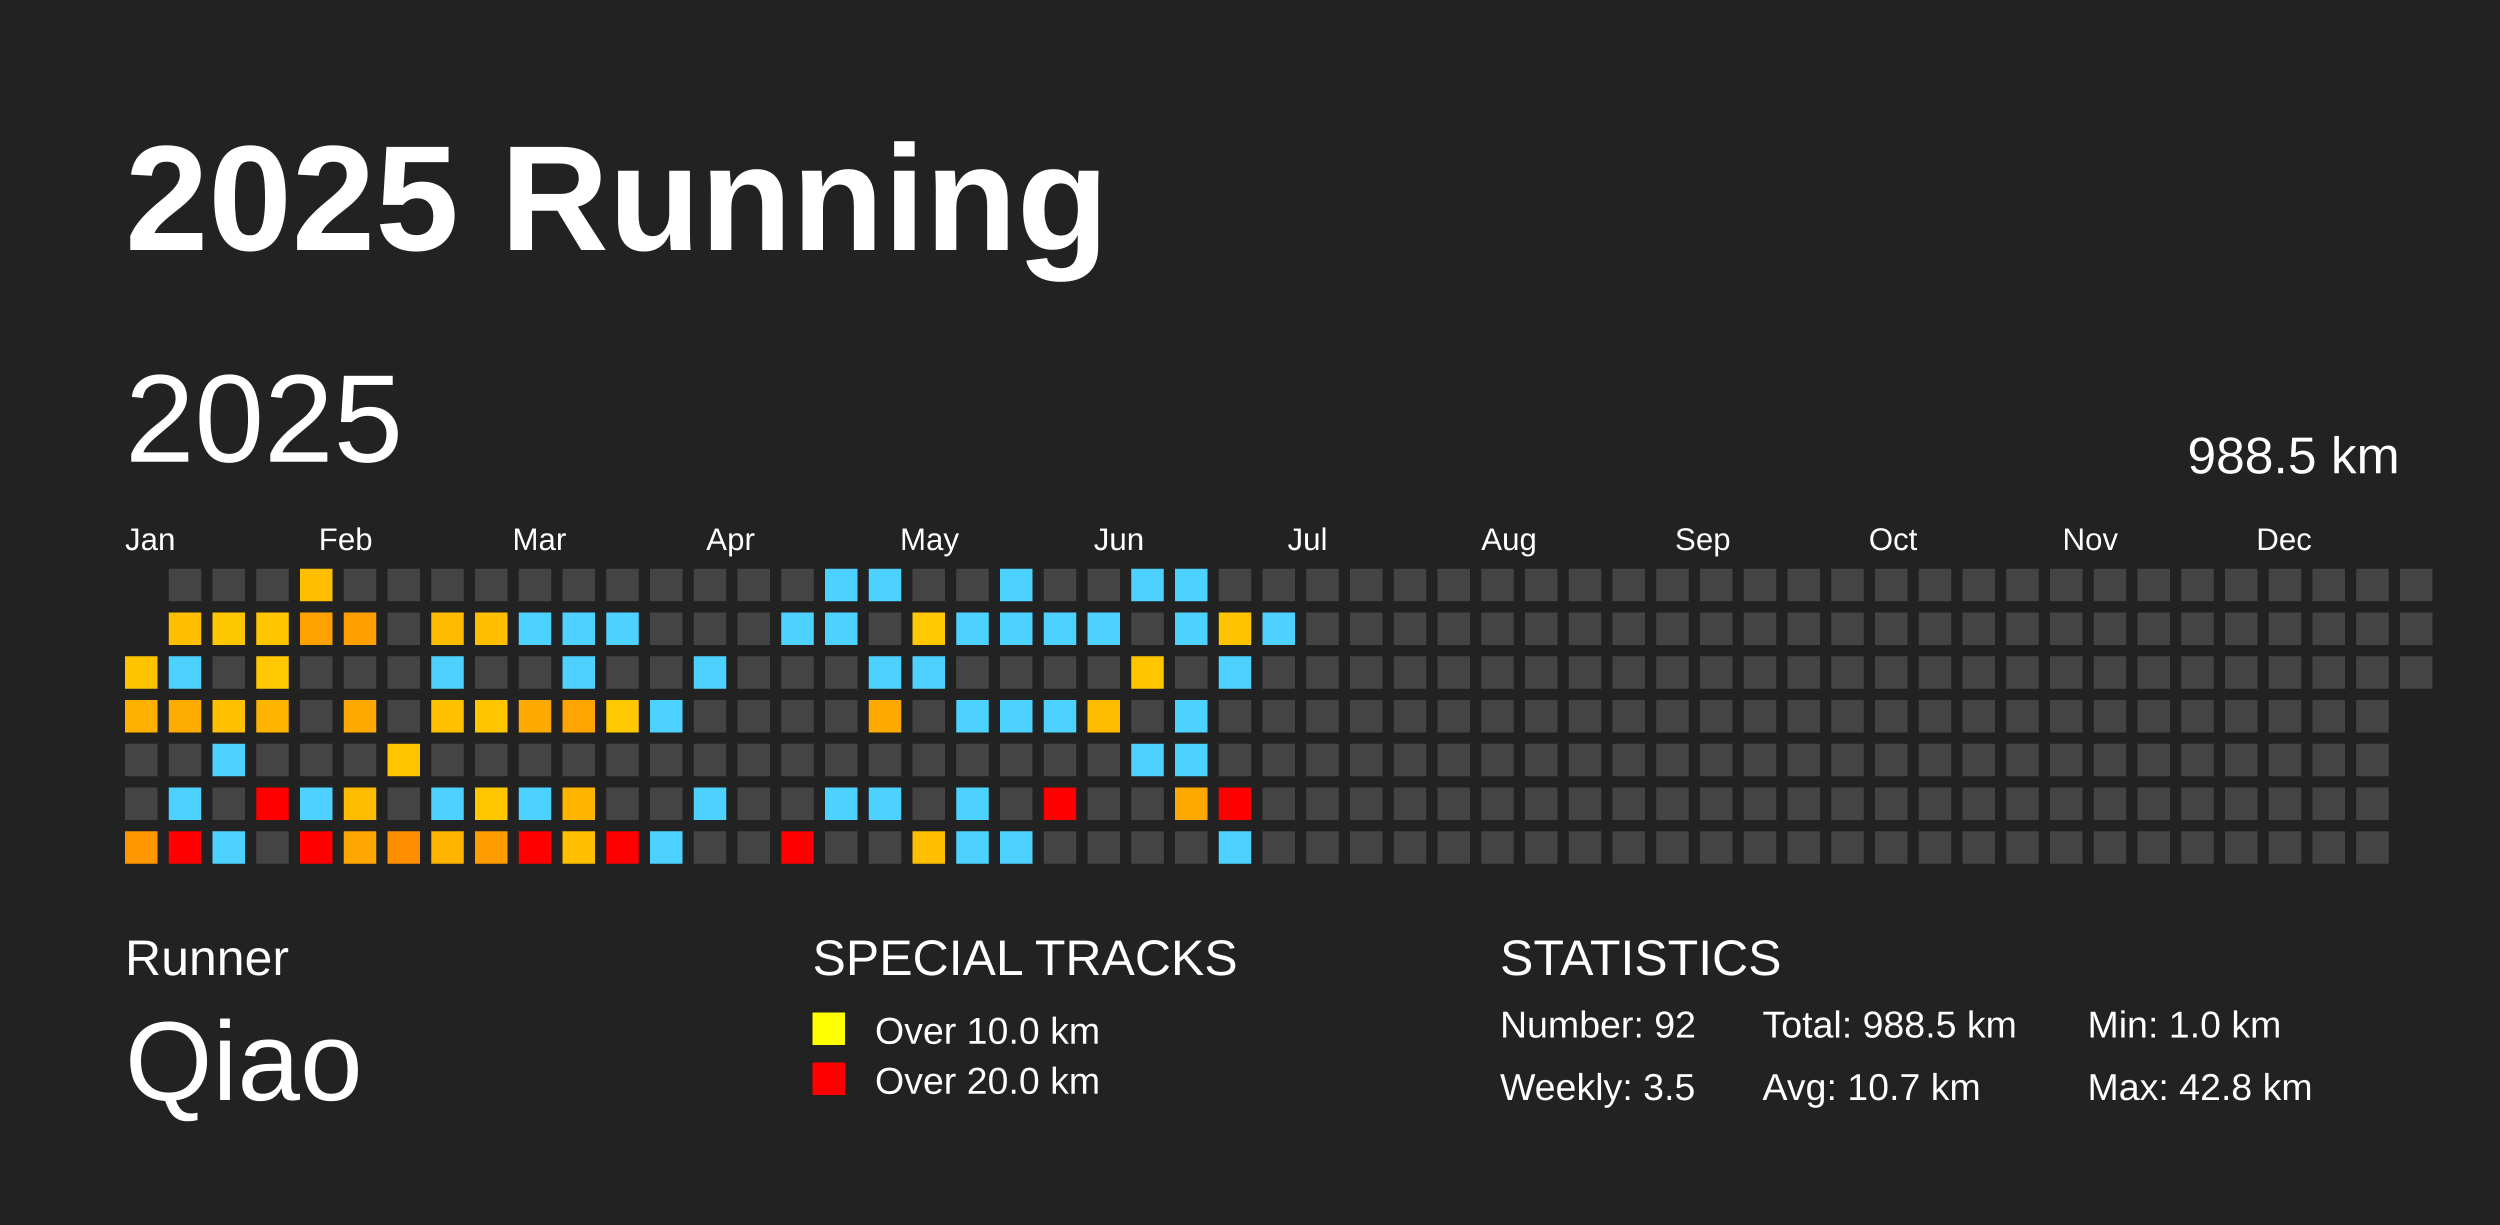
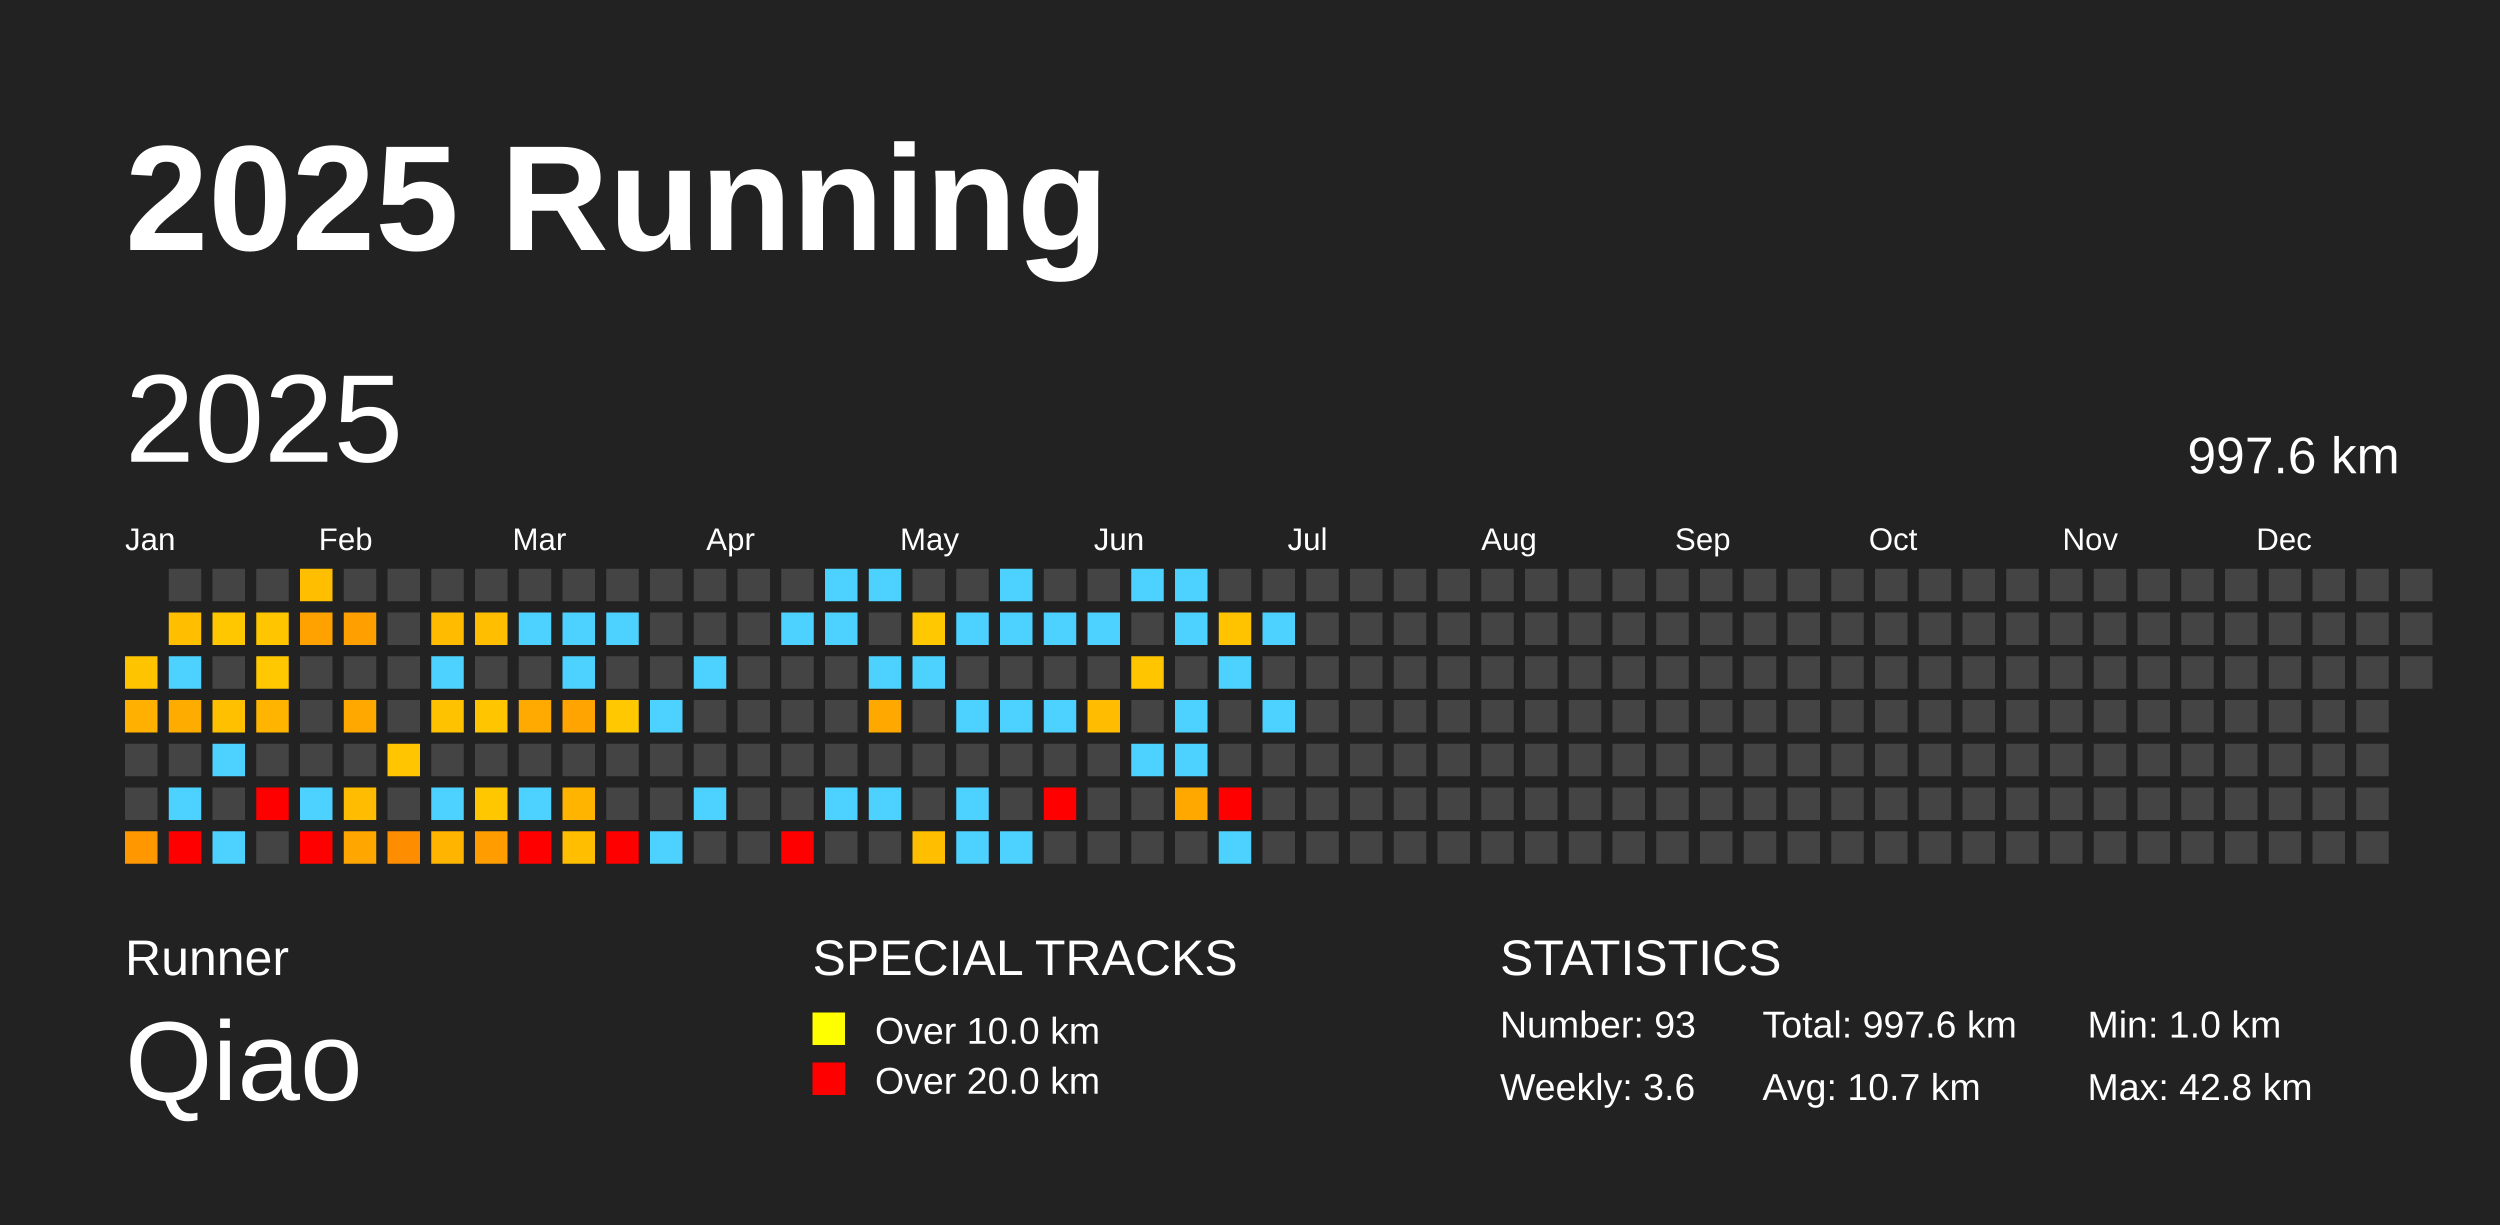
<svg xmlns="http://www.w3.org/2000/svg" baseProfile="full" height="98mm" version="1.1" viewBox="0,0,200,98" width="200mm">
  <defs />
  <rect fill="#222222" height="98" width="200" x="0" y="0" />
  <text fill="#FFFFFF" style="font-size:12px; font-family:Arial; font-weight:bold;" x="10" y="20">2025 Running</text>
  <text fill="#FFFFFF" style="font-size:4px; font-family:Arial" x="10" y="78">Runner</text>
  <text fill="#FFFFFF" style="font-size:9px; font-family:Arial" x="10" y="88">Qiao</text>
  <text fill="#FFFFFF" style="font-size:4px; font-family:Arial" x="65" y="78">SPECIAL TRACKS</text>
  <rect fill="yellow" height="2.6" width="2.6" x="65" y="81" />
  <text fill="#FFFFFF" style="font-size:3px; font-family:Arial" x="70" y="83.5">Over 10.0 km</text>
  <rect fill="red" height="2.6" width="2.6" x="65" y="85" />
  <text fill="#FFFFFF" style="font-size:3px; font-family:Arial" x="70" y="87.5">Over 20.0 km</text>
  <text fill="#FFFFFF" style="font-size:4px; font-family:Arial" x="120" y="78">STATISTICS</text>
-   <text fill="#FFFFFF" style="font-size:3px; font-family:Arial" x="120" y="83">Number: 92</text>
-   <text fill="#FFFFFF" style="font-size:3px; font-family:Arial" x="120" y="88">Weekly: 3.5</text>
-   <text fill="#FFFFFF" style="font-size:3px; font-family:Arial" x="141" y="83">Total: 988.5 km</text>
+   <text fill="#FFFFFF" style="font-size:3px; font-family:Arial" x="120" y="83">Number: 93</text>
+   <text fill="#FFFFFF" style="font-size:3px; font-family:Arial" x="120" y="88">Weekly: 3.6</text>
+   <text fill="#FFFFFF" style="font-size:3px; font-family:Arial" x="141" y="83">Total: 997.6 km</text>
  <text fill="#FFFFFF" style="font-size:3px; font-family:Arial" x="141" y="88">Avg: 10.7 km</text>
  <text fill="#FFFFFF" style="font-size:3px; font-family:Arial" x="167" y="83">Min: 1.0 km</text>
  <text fill="#FFFFFF" style="font-size:3px; font-family:Arial" x="167" y="88">Max: 42.8 km</text>
  <text dominant-baseline="hanging" fill="#FFFFFF" style="font-size:10.0px; font-family:Arial;" x="10" y="30">2025</text>
-   <text dominant-baseline="hanging" fill="#FFFFFF" style="font-size:4.125px; font-family:Arial;" x="175" y="35">988.5 km</text>
+   <text dominant-baseline="hanging" fill="#FFFFFF" style="font-size:4.125px; font-family:Arial;" x="175" y="35">997.6 km</text>
  <text fill="#FFFFFF" style="font-size:2.5px; font-family:Arial" x="10.0" y="44">Jan</text>
  <text fill="#FFFFFF" style="font-size:2.5px; font-family:Arial" x="25.5" y="44">Feb</text>
  <text fill="#FFFFFF" style="font-size:2.5px; font-family:Arial" x="41.0" y="44">Mar</text>
  <text fill="#FFFFFF" style="font-size:2.5px; font-family:Arial" x="56.5" y="44">Apr</text>
  <text fill="#FFFFFF" style="font-size:2.5px; font-family:Arial" x="72.0" y="44">May</text>
  <text fill="#FFFFFF" style="font-size:2.5px; font-family:Arial" x="87.5" y="44">Jun</text>
  <text fill="#FFFFFF" style="font-size:2.5px; font-family:Arial" x="103.0" y="44">Jul</text>
  <text fill="#FFFFFF" style="font-size:2.5px; font-family:Arial" x="118.5" y="44">Aug</text>
  <text fill="#FFFFFF" style="font-size:2.5px; font-family:Arial" x="134.0" y="44">Sep</text>
  <text fill="#FFFFFF" style="font-size:2.5px; font-family:Arial" x="149.5" y="44">Oct</text>
  <text fill="#FFFFFF" style="font-size:2.5px; font-family:Arial" x="165.0" y="44">Nov</text>
  <text fill="#FFFFFF" style="font-size:2.5px; font-family:Arial" x="180.5" y="44">Dec</text>
  <rect fill="#ffc400" height="2.6" width="2.6" x="10.0" y="52.5" />
  <rect fill="#ffb000" height="2.6" width="2.6" x="10.0" y="56.0" />
  <rect fill="#444444" height="2.6" width="2.6" x="10.0" y="59.5" />
  <rect fill="#444444" height="2.6" width="2.6" x="10.0" y="63.0" />
  <rect fill="#ff9700" height="2.6" width="2.6" x="10.0" y="66.5" />
  <rect fill="#444444" height="2.6" width="2.6" x="13.5" y="45.5" />
  <rect fill="#ffbe00" height="2.6" width="2.6" x="13.5" y="49.0" />
  <rect fill="#4dd2ff" height="2.6" width="2.6" x="13.5" y="52.5" />
  <rect fill="#ffac00" height="2.6" width="2.6" x="13.5" y="56.0" />
  <rect fill="#444444" height="2.6" width="2.6" x="13.5" y="59.5" />
  <rect fill="#4dd2ff" height="2.6" width="2.6" x="13.5" y="63.0" />
  <rect fill="red" height="2.6" width="2.6" x="13.5" y="66.5" />
  <rect fill="#444444" height="2.6" width="2.6" x="17.0" y="45.5" />
  <rect fill="#ffc700" height="2.6" width="2.6" x="17.0" y="49.0" />
  <rect fill="#444444" height="2.6" width="2.6" x="17.0" y="52.5" />
  <rect fill="#ffc000" height="2.6" width="2.6" x="17.0" y="56.0" />
  <rect fill="#4dd2ff" height="2.6" width="2.6" x="17.0" y="59.5" />
  <rect fill="#444444" height="2.6" width="2.6" x="17.0" y="63.0" />
  <rect fill="#4dd2ff" height="2.6" width="2.6" x="17.0" y="66.5" />
  <rect fill="#444444" height="2.6" width="2.6" x="20.5" y="45.5" />
  <rect fill="#ffc600" height="2.6" width="2.6" x="20.5" y="49.0" />
  <rect fill="#ffc800" height="2.6" width="2.6" x="20.5" y="52.5" />
  <rect fill="#ffb400" height="2.6" width="2.6" x="20.5" y="56.0" />
  <rect fill="#444444" height="2.6" width="2.6" x="20.5" y="59.5" />
  <rect fill="red" height="2.6" width="2.6" x="20.5" y="63.0" />
  <rect fill="#444444" height="2.6" width="2.6" x="20.5" y="66.5" />
  <rect fill="#ffbf00" height="2.6" width="2.6" x="24.0" y="45.5" />
  <rect fill="#ffa200" height="2.6" width="2.6" x="24.0" y="49.0" />
  <rect fill="#444444" height="2.6" width="2.6" x="24.0" y="52.5" />
  <rect fill="#444444" height="2.6" width="2.6" x="24.0" y="56.0" />
  <rect fill="#444444" height="2.6" width="2.6" x="24.0" y="59.5" />
  <rect fill="#4dd2ff" height="2.6" width="2.6" x="24.0" y="63.0" />
  <rect fill="red" height="2.6" width="2.6" x="24.0" y="66.5" />
  <rect fill="#444444" height="2.6" width="2.6" x="27.5" y="45.5" />
  <rect fill="#ff9f00" height="2.6" width="2.6" x="27.5" y="49.0" />
  <rect fill="#444444" height="2.6" width="2.6" x="27.5" y="52.5" />
  <rect fill="#ffa800" height="2.6" width="2.6" x="27.5" y="56.0" />
  <rect fill="#444444" height="2.6" width="2.6" x="27.5" y="59.5" />
  <rect fill="#ffbc00" height="2.6" width="2.6" x="27.5" y="63.0" />
  <rect fill="#ffa600" height="2.6" width="2.6" x="27.5" y="66.5" />
  <rect fill="#444444" height="2.6" width="2.6" x="31.0" y="45.5" />
  <rect fill="#444444" height="2.6" width="2.6" x="31.0" y="49.0" />
  <rect fill="#444444" height="2.6" width="2.6" x="31.0" y="52.5" />
  <rect fill="#444444" height="2.6" width="2.6" x="31.0" y="56.0" />
  <rect fill="#ffc500" height="2.6" width="2.6" x="31.0" y="59.5" />
  <rect fill="#444444" height="2.6" width="2.6" x="31.0" y="63.0" />
  <rect fill="#ff8d00" height="2.6" width="2.6" x="31.0" y="66.5" />
  <rect fill="#444444" height="2.6" width="2.6" x="34.5" y="45.5" />
  <rect fill="#ffbb00" height="2.6" width="2.6" x="34.5" y="49.0" />
  <rect fill="#4dd2ff" height="2.6" width="2.6" x="34.5" y="52.5" />
  <rect fill="#ffc200" height="2.6" width="2.6" x="34.5" y="56.0" />
  <rect fill="#444444" height="2.6" width="2.6" x="34.5" y="59.5" />
  <rect fill="#4dd2ff" height="2.6" width="2.6" x="34.5" y="63.0" />
  <rect fill="#ffb500" height="2.6" width="2.6" x="34.5" y="66.5" />
  <rect fill="#444444" height="2.6" width="2.6" x="38.0" y="45.5" />
  <rect fill="#ffbe00" height="2.6" width="2.6" x="38.0" y="49.0" />
  <rect fill="#444444" height="2.6" width="2.6" x="38.0" y="52.5" />
  <rect fill="#ffc600" height="2.6" width="2.6" x="38.0" y="56.0" />
  <rect fill="#444444" height="2.6" width="2.6" x="38.0" y="59.5" />
  <rect fill="#ffc700" height="2.6" width="2.6" x="38.0" y="63.0" />
  <rect fill="#ff9c00" height="2.6" width="2.6" x="38.0" y="66.5" />
  <rect fill="#444444" height="2.6" width="2.6" x="41.5" y="45.5" />
  <rect fill="#4dd2ff" height="2.6" width="2.6" x="41.5" y="49.0" />
  <rect fill="#444444" height="2.6" width="2.6" x="41.5" y="52.5" />
  <rect fill="#ffaa00" height="2.6" width="2.6" x="41.5" y="56.0" />
  <rect fill="#444444" height="2.6" width="2.6" x="41.5" y="59.5" />
  <rect fill="#4dd2ff" height="2.6" width="2.6" x="41.5" y="63.0" />
  <rect fill="red" height="2.6" width="2.6" x="41.5" y="66.5" />
  <rect fill="#444444" height="2.6" width="2.6" x="45.0" y="45.5" />
  <rect fill="#4dd2ff" height="2.6" width="2.6" x="45.0" y="49.0" />
  <rect fill="#4dd2ff" height="2.6" width="2.6" x="45.0" y="52.5" />
  <rect fill="#ffa400" height="2.6" width="2.6" x="45.0" y="56.0" />
  <rect fill="#444444" height="2.6" width="2.6" x="45.0" y="59.5" />
  <rect fill="#ffb500" height="2.6" width="2.6" x="45.0" y="63.0" />
  <rect fill="#ffbe00" height="2.6" width="2.6" x="45.0" y="66.5" />
  <rect fill="#444444" height="2.6" width="2.6" x="48.5" y="45.5" />
  <rect fill="#4dd2ff" height="2.6" width="2.6" x="48.5" y="49.0" />
  <rect fill="#444444" height="2.6" width="2.6" x="48.5" y="52.5" />
  <rect fill="#ffc800" height="2.6" width="2.6" x="48.5" y="56.0" />
  <rect fill="#444444" height="2.6" width="2.6" x="48.5" y="59.5" />
  <rect fill="#444444" height="2.6" width="2.6" x="48.5" y="63.0" />
  <rect fill="red" height="2.6" width="2.6" x="48.5" y="66.5" />
  <rect fill="#444444" height="2.6" width="2.6" x="52.0" y="45.5" />
  <rect fill="#444444" height="2.6" width="2.6" x="52.0" y="49.0" />
  <rect fill="#444444" height="2.6" width="2.6" x="52.0" y="52.5" />
  <rect fill="#4dd2ff" height="2.6" width="2.6" x="52.0" y="56.0" />
  <rect fill="#444444" height="2.6" width="2.6" x="52.0" y="59.5" />
  <rect fill="#444444" height="2.6" width="2.6" x="52.0" y="63.0" />
  <rect fill="#4dd2ff" height="2.6" width="2.6" x="52.0" y="66.5" />
  <rect fill="#444444" height="2.6" width="2.6" x="55.5" y="45.5" />
  <rect fill="#444444" height="2.6" width="2.6" x="55.5" y="49.0" />
  <rect fill="#4dd2ff" height="2.6" width="2.6" x="55.5" y="52.5" />
  <rect fill="#444444" height="2.6" width="2.6" x="55.5" y="56.0" />
  <rect fill="#444444" height="2.6" width="2.6" x="55.5" y="59.5" />
  <rect fill="#4dd2ff" height="2.6" width="2.6" x="55.5" y="63.0" />
  <rect fill="#444444" height="2.6" width="2.6" x="55.5" y="66.5" />
  <rect fill="#444444" height="2.6" width="2.6" x="59.0" y="45.5" />
  <rect fill="#444444" height="2.6" width="2.6" x="59.0" y="49.0" />
  <rect fill="#444444" height="2.6" width="2.6" x="59.0" y="52.5" />
  <rect fill="#444444" height="2.6" width="2.6" x="59.0" y="56.0" />
  <rect fill="#444444" height="2.6" width="2.6" x="59.0" y="59.5" />
  <rect fill="#444444" height="2.6" width="2.6" x="59.0" y="63.0" />
  <rect fill="#444444" height="2.6" width="2.6" x="59.0" y="66.5" />
  <rect fill="#444444" height="2.6" width="2.6" x="62.5" y="45.5" />
  <rect fill="#4dd2ff" height="2.6" width="2.6" x="62.5" y="49.0" />
  <rect fill="#444444" height="2.6" width="2.6" x="62.5" y="52.5" />
  <rect fill="#444444" height="2.6" width="2.6" x="62.5" y="56.0" />
  <rect fill="#444444" height="2.6" width="2.6" x="62.5" y="59.5" />
  <rect fill="#444444" height="2.6" width="2.6" x="62.5" y="63.0" />
  <rect fill="red" height="2.6" width="2.6" x="62.5" y="66.5" />
  <rect fill="#4dd2ff" height="2.6" width="2.6" x="66.0" y="45.5" />
  <rect fill="#4dd2ff" height="2.6" width="2.6" x="66.0" y="49.0" />
  <rect fill="#444444" height="2.6" width="2.6" x="66.0" y="52.5" />
  <rect fill="#444444" height="2.6" width="2.6" x="66.0" y="56.0" />
  <rect fill="#444444" height="2.6" width="2.6" x="66.0" y="59.5" />
  <rect fill="#4dd2ff" height="2.6" width="2.6" x="66.0" y="63.0" />
  <rect fill="#444444" height="2.6" width="2.6" x="66.0" y="66.5" />
  <rect fill="#4dd2ff" height="2.6" width="2.6" x="69.5" y="45.5" />
  <rect fill="#444444" height="2.6" width="2.6" x="69.5" y="49.0" />
  <rect fill="#4dd2ff" height="2.6" width="2.6" x="69.5" y="52.5" />
  <rect fill="#ffa900" height="2.6" width="2.6" x="69.5" y="56.0" />
  <rect fill="#444444" height="2.6" width="2.6" x="69.5" y="59.5" />
  <rect fill="#4dd2ff" height="2.6" width="2.6" x="69.5" y="63.0" />
  <rect fill="#444444" height="2.6" width="2.6" x="69.5" y="66.5" />
  <rect fill="#444444" height="2.6" width="2.6" x="73.0" y="45.5" />
  <rect fill="#ffc800" height="2.6" width="2.6" x="73.0" y="49.0" />
  <rect fill="#4dd2ff" height="2.6" width="2.6" x="73.0" y="52.5" />
  <rect fill="#444444" height="2.6" width="2.6" x="73.0" y="56.0" />
  <rect fill="#444444" height="2.6" width="2.6" x="73.0" y="59.5" />
  <rect fill="#444444" height="2.6" width="2.6" x="73.0" y="63.0" />
  <rect fill="#ffbe00" height="2.6" width="2.6" x="73.0" y="66.5" />
  <rect fill="#444444" height="2.6" width="2.6" x="76.5" y="45.5" />
  <rect fill="#4dd2ff" height="2.6" width="2.6" x="76.5" y="49.0" />
  <rect fill="#444444" height="2.6" width="2.6" x="76.5" y="52.5" />
  <rect fill="#4dd2ff" height="2.6" width="2.6" x="76.5" y="56.0" />
  <rect fill="#444444" height="2.6" width="2.6" x="76.5" y="59.5" />
  <rect fill="#4dd2ff" height="2.6" width="2.6" x="76.5" y="63.0" />
  <rect fill="#4dd2ff" height="2.6" width="2.6" x="76.5" y="66.5" />
  <rect fill="#4dd2ff" height="2.6" width="2.6" x="80.0" y="45.5" />
  <rect fill="#4dd2ff" height="2.6" width="2.6" x="80.0" y="49.0" />
  <rect fill="#444444" height="2.6" width="2.6" x="80.0" y="52.5" />
  <rect fill="#4dd2ff" height="2.6" width="2.6" x="80.0" y="56.0" />
  <rect fill="#444444" height="2.6" width="2.6" x="80.0" y="59.5" />
  <rect fill="#444444" height="2.6" width="2.6" x="80.0" y="63.0" />
  <rect fill="#4dd2ff" height="2.6" width="2.6" x="80.0" y="66.5" />
  <rect fill="#444444" height="2.6" width="2.6" x="83.5" y="45.5" />
  <rect fill="#4dd2ff" height="2.6" width="2.6" x="83.5" y="49.0" />
  <rect fill="#444444" height="2.6" width="2.6" x="83.5" y="52.5" />
  <rect fill="#4dd2ff" height="2.6" width="2.6" x="83.5" y="56.0" />
  <rect fill="#444444" height="2.6" width="2.6" x="83.5" y="59.5" />
  <rect fill="red" height="2.6" width="2.6" x="83.5" y="63.0" />
  <rect fill="#444444" height="2.6" width="2.6" x="83.5" y="66.5" />
  <rect fill="#444444" height="2.6" width="2.6" x="87.0" y="45.5" />
  <rect fill="#4dd2ff" height="2.6" width="2.6" x="87.0" y="49.0" />
  <rect fill="#444444" height="2.6" width="2.6" x="87.0" y="52.5" />
  <rect fill="#ffbc00" height="2.6" width="2.6" x="87.0" y="56.0" />
  <rect fill="#444444" height="2.6" width="2.6" x="87.0" y="59.5" />
  <rect fill="#444444" height="2.6" width="2.6" x="87.0" y="63.0" />
  <rect fill="#444444" height="2.6" width="2.6" x="87.0" y="66.5" />
  <rect fill="#4dd2ff" height="2.6" width="2.6" x="90.5" y="45.5" />
  <rect fill="#444444" height="2.6" width="2.6" x="90.5" y="49.0" />
  <rect fill="#ffc600" height="2.6" width="2.6" x="90.5" y="52.5" />
  <rect fill="#444444" height="2.6" width="2.6" x="90.5" y="56.0" />
  <rect fill="#4dd2ff" height="2.6" width="2.6" x="90.5" y="59.5" />
  <rect fill="#444444" height="2.6" width="2.6" x="90.5" y="63.0" />
  <rect fill="#444444" height="2.6" width="2.6" x="90.5" y="66.5" />
  <rect fill="#4dd2ff" height="2.6" width="2.6" x="94.0" y="45.5" />
  <rect fill="#4dd2ff" height="2.6" width="2.6" x="94.0" y="49.0" />
  <rect fill="#444444" height="2.6" width="2.6" x="94.0" y="52.5" />
  <rect fill="#4dd2ff" height="2.6" width="2.6" x="94.0" y="56.0" />
  <rect fill="#4dd2ff" height="2.6" width="2.6" x="94.0" y="59.5" />
  <rect fill="#ffa800" height="2.6" width="2.6" x="94.0" y="63.0" />
  <rect fill="#444444" height="2.6" width="2.6" x="94.0" y="66.5" />
  <rect fill="#444444" height="2.6" width="2.6" x="97.5" y="45.5" />
  <rect fill="#ffc300" height="2.6" width="2.6" x="97.5" y="49.0" />
  <rect fill="#4dd2ff" height="2.6" width="2.6" x="97.5" y="52.5" />
  <rect fill="#444444" height="2.6" width="2.6" x="97.5" y="56.0" />
  <rect fill="#444444" height="2.6" width="2.6" x="97.5" y="59.5" />
  <rect fill="red" height="2.6" width="2.6" x="97.5" y="63.0" />
  <rect fill="#4dd2ff" height="2.6" width="2.6" x="97.5" y="66.5" />
  <rect fill="#444444" height="2.6" width="2.6" x="101.0" y="45.5" />
  <rect fill="#4dd2ff" height="2.6" width="2.6" x="101.0" y="49.0" />
  <rect fill="#444444" height="2.6" width="2.6" x="101.0" y="52.5" />
-   <rect fill="#444444" height="2.6" width="2.6" x="101.0" y="56.0" />
+   <rect fill="#4dd2ff" height="2.6" width="2.6" x="101.0" y="56.0" />
  <rect fill="#444444" height="2.6" width="2.6" x="101.0" y="59.5" />
  <rect fill="#444444" height="2.6" width="2.6" x="101.0" y="63.0" />
  <rect fill="#444444" height="2.6" width="2.6" x="101.0" y="66.5" />
  <rect fill="#444444" height="2.6" width="2.6" x="104.5" y="45.5" />
  <rect fill="#444444" height="2.6" width="2.6" x="104.5" y="49.0" />
  <rect fill="#444444" height="2.6" width="2.6" x="104.5" y="52.5" />
  <rect fill="#444444" height="2.6" width="2.6" x="104.5" y="56.0" />
  <rect fill="#444444" height="2.6" width="2.6" x="104.5" y="59.5" />
  <rect fill="#444444" height="2.6" width="2.6" x="104.5" y="63.0" />
  <rect fill="#444444" height="2.6" width="2.6" x="104.5" y="66.5" />
  <rect fill="#444444" height="2.6" width="2.6" x="108.0" y="45.5" />
  <rect fill="#444444" height="2.6" width="2.6" x="108.0" y="49.0" />
  <rect fill="#444444" height="2.6" width="2.6" x="108.0" y="52.5" />
  <rect fill="#444444" height="2.6" width="2.6" x="108.0" y="56.0" />
  <rect fill="#444444" height="2.6" width="2.6" x="108.0" y="59.5" />
  <rect fill="#444444" height="2.6" width="2.6" x="108.0" y="63.0" />
  <rect fill="#444444" height="2.6" width="2.6" x="108.0" y="66.5" />
  <rect fill="#444444" height="2.6" width="2.6" x="111.5" y="45.5" />
  <rect fill="#444444" height="2.6" width="2.6" x="111.5" y="49.0" />
  <rect fill="#444444" height="2.6" width="2.6" x="111.5" y="52.5" />
  <rect fill="#444444" height="2.6" width="2.6" x="111.5" y="56.0" />
  <rect fill="#444444" height="2.6" width="2.6" x="111.5" y="59.5" />
  <rect fill="#444444" height="2.6" width="2.6" x="111.5" y="63.0" />
  <rect fill="#444444" height="2.6" width="2.6" x="111.5" y="66.5" />
  <rect fill="#444444" height="2.6" width="2.6" x="115.0" y="45.5" />
  <rect fill="#444444" height="2.6" width="2.6" x="115.0" y="49.0" />
  <rect fill="#444444" height="2.6" width="2.6" x="115.0" y="52.5" />
  <rect fill="#444444" height="2.6" width="2.6" x="115.0" y="56.0" />
  <rect fill="#444444" height="2.6" width="2.6" x="115.0" y="59.5" />
  <rect fill="#444444" height="2.6" width="2.6" x="115.0" y="63.0" />
  <rect fill="#444444" height="2.6" width="2.6" x="115.0" y="66.5" />
  <rect fill="#444444" height="2.6" width="2.6" x="118.5" y="45.5" />
  <rect fill="#444444" height="2.6" width="2.6" x="118.5" y="49.0" />
  <rect fill="#444444" height="2.6" width="2.6" x="118.5" y="52.5" />
  <rect fill="#444444" height="2.6" width="2.6" x="118.5" y="56.0" />
  <rect fill="#444444" height="2.6" width="2.6" x="118.5" y="59.5" />
  <rect fill="#444444" height="2.6" width="2.6" x="118.5" y="63.0" />
  <rect fill="#444444" height="2.6" width="2.6" x="118.5" y="66.5" />
  <rect fill="#444444" height="2.6" width="2.6" x="122.0" y="45.5" />
  <rect fill="#444444" height="2.6" width="2.6" x="122.0" y="49.0" />
  <rect fill="#444444" height="2.6" width="2.6" x="122.0" y="52.5" />
  <rect fill="#444444" height="2.6" width="2.6" x="122.0" y="56.0" />
  <rect fill="#444444" height="2.6" width="2.6" x="122.0" y="59.5" />
  <rect fill="#444444" height="2.6" width="2.6" x="122.0" y="63.0" />
  <rect fill="#444444" height="2.6" width="2.6" x="122.0" y="66.5" />
  <rect fill="#444444" height="2.6" width="2.6" x="125.5" y="45.5" />
  <rect fill="#444444" height="2.6" width="2.6" x="125.5" y="49.0" />
  <rect fill="#444444" height="2.6" width="2.6" x="125.5" y="52.5" />
  <rect fill="#444444" height="2.6" width="2.6" x="125.5" y="56.0" />
  <rect fill="#444444" height="2.6" width="2.6" x="125.5" y="59.5" />
  <rect fill="#444444" height="2.6" width="2.6" x="125.5" y="63.0" />
  <rect fill="#444444" height="2.6" width="2.6" x="125.5" y="66.5" />
  <rect fill="#444444" height="2.6" width="2.6" x="129.0" y="45.5" />
  <rect fill="#444444" height="2.6" width="2.6" x="129.0" y="49.0" />
  <rect fill="#444444" height="2.6" width="2.6" x="129.0" y="52.5" />
  <rect fill="#444444" height="2.6" width="2.6" x="129.0" y="56.0" />
  <rect fill="#444444" height="2.6" width="2.6" x="129.0" y="59.5" />
  <rect fill="#444444" height="2.6" width="2.6" x="129.0" y="63.0" />
  <rect fill="#444444" height="2.6" width="2.6" x="129.0" y="66.5" />
  <rect fill="#444444" height="2.6" width="2.6" x="132.5" y="45.5" />
  <rect fill="#444444" height="2.6" width="2.6" x="132.5" y="49.0" />
  <rect fill="#444444" height="2.6" width="2.6" x="132.5" y="52.5" />
  <rect fill="#444444" height="2.6" width="2.6" x="132.5" y="56.0" />
  <rect fill="#444444" height="2.6" width="2.6" x="132.5" y="59.5" />
  <rect fill="#444444" height="2.6" width="2.6" x="132.5" y="63.0" />
  <rect fill="#444444" height="2.6" width="2.6" x="132.5" y="66.5" />
  <rect fill="#444444" height="2.6" width="2.6" x="136.0" y="45.5" />
  <rect fill="#444444" height="2.6" width="2.6" x="136.0" y="49.0" />
  <rect fill="#444444" height="2.6" width="2.6" x="136.0" y="52.5" />
  <rect fill="#444444" height="2.6" width="2.6" x="136.0" y="56.0" />
  <rect fill="#444444" height="2.6" width="2.6" x="136.0" y="59.5" />
  <rect fill="#444444" height="2.6" width="2.6" x="136.0" y="63.0" />
  <rect fill="#444444" height="2.6" width="2.6" x="136.0" y="66.5" />
  <rect fill="#444444" height="2.6" width="2.6" x="139.5" y="45.5" />
  <rect fill="#444444" height="2.6" width="2.6" x="139.5" y="49.0" />
  <rect fill="#444444" height="2.6" width="2.6" x="139.5" y="52.5" />
  <rect fill="#444444" height="2.6" width="2.6" x="139.5" y="56.0" />
  <rect fill="#444444" height="2.6" width="2.6" x="139.5" y="59.5" />
  <rect fill="#444444" height="2.6" width="2.6" x="139.5" y="63.0" />
  <rect fill="#444444" height="2.6" width="2.6" x="139.5" y="66.5" />
  <rect fill="#444444" height="2.6" width="2.6" x="143.0" y="45.5" />
  <rect fill="#444444" height="2.6" width="2.6" x="143.0" y="49.0" />
  <rect fill="#444444" height="2.6" width="2.6" x="143.0" y="52.5" />
  <rect fill="#444444" height="2.6" width="2.6" x="143.0" y="56.0" />
  <rect fill="#444444" height="2.6" width="2.6" x="143.0" y="59.5" />
  <rect fill="#444444" height="2.6" width="2.6" x="143.0" y="63.0" />
  <rect fill="#444444" height="2.6" width="2.6" x="143.0" y="66.5" />
  <rect fill="#444444" height="2.6" width="2.6" x="146.5" y="45.5" />
  <rect fill="#444444" height="2.6" width="2.6" x="146.5" y="49.0" />
  <rect fill="#444444" height="2.6" width="2.6" x="146.5" y="52.5" />
  <rect fill="#444444" height="2.6" width="2.6" x="146.5" y="56.0" />
  <rect fill="#444444" height="2.6" width="2.6" x="146.5" y="59.5" />
  <rect fill="#444444" height="2.6" width="2.6" x="146.5" y="63.0" />
  <rect fill="#444444" height="2.6" width="2.6" x="146.5" y="66.5" />
  <rect fill="#444444" height="2.6" width="2.6" x="150.0" y="45.5" />
  <rect fill="#444444" height="2.6" width="2.6" x="150.0" y="49.0" />
  <rect fill="#444444" height="2.6" width="2.6" x="150.0" y="52.5" />
  <rect fill="#444444" height="2.6" width="2.6" x="150.0" y="56.0" />
  <rect fill="#444444" height="2.6" width="2.6" x="150.0" y="59.5" />
  <rect fill="#444444" height="2.6" width="2.6" x="150.0" y="63.0" />
  <rect fill="#444444" height="2.6" width="2.6" x="150.0" y="66.5" />
  <rect fill="#444444" height="2.6" width="2.6" x="153.5" y="45.5" />
  <rect fill="#444444" height="2.6" width="2.6" x="153.5" y="49.0" />
  <rect fill="#444444" height="2.6" width="2.6" x="153.5" y="52.5" />
  <rect fill="#444444" height="2.6" width="2.6" x="153.5" y="56.0" />
  <rect fill="#444444" height="2.6" width="2.6" x="153.5" y="59.5" />
  <rect fill="#444444" height="2.6" width="2.6" x="153.5" y="63.0" />
  <rect fill="#444444" height="2.6" width="2.6" x="153.5" y="66.5" />
  <rect fill="#444444" height="2.6" width="2.6" x="157.0" y="45.5" />
  <rect fill="#444444" height="2.6" width="2.6" x="157.0" y="49.0" />
  <rect fill="#444444" height="2.6" width="2.6" x="157.0" y="52.5" />
  <rect fill="#444444" height="2.6" width="2.6" x="157.0" y="56.0" />
  <rect fill="#444444" height="2.6" width="2.6" x="157.0" y="59.5" />
  <rect fill="#444444" height="2.6" width="2.6" x="157.0" y="63.0" />
  <rect fill="#444444" height="2.6" width="2.6" x="157.0" y="66.5" />
  <rect fill="#444444" height="2.6" width="2.6" x="160.5" y="45.5" />
  <rect fill="#444444" height="2.6" width="2.6" x="160.5" y="49.0" />
  <rect fill="#444444" height="2.6" width="2.6" x="160.5" y="52.5" />
  <rect fill="#444444" height="2.6" width="2.6" x="160.5" y="56.0" />
  <rect fill="#444444" height="2.6" width="2.6" x="160.5" y="59.5" />
  <rect fill="#444444" height="2.6" width="2.6" x="160.5" y="63.0" />
  <rect fill="#444444" height="2.6" width="2.6" x="160.5" y="66.5" />
  <rect fill="#444444" height="2.6" width="2.6" x="164.0" y="45.5" />
  <rect fill="#444444" height="2.6" width="2.6" x="164.0" y="49.0" />
  <rect fill="#444444" height="2.6" width="2.6" x="164.0" y="52.5" />
  <rect fill="#444444" height="2.6" width="2.6" x="164.0" y="56.0" />
  <rect fill="#444444" height="2.6" width="2.6" x="164.0" y="59.5" />
  <rect fill="#444444" height="2.6" width="2.6" x="164.0" y="63.0" />
  <rect fill="#444444" height="2.6" width="2.6" x="164.0" y="66.5" />
  <rect fill="#444444" height="2.6" width="2.6" x="167.5" y="45.5" />
  <rect fill="#444444" height="2.6" width="2.6" x="167.5" y="49.0" />
  <rect fill="#444444" height="2.6" width="2.6" x="167.5" y="52.5" />
  <rect fill="#444444" height="2.6" width="2.6" x="167.5" y="56.0" />
  <rect fill="#444444" height="2.6" width="2.6" x="167.5" y="59.5" />
  <rect fill="#444444" height="2.6" width="2.6" x="167.5" y="63.0" />
  <rect fill="#444444" height="2.6" width="2.6" x="167.5" y="66.5" />
  <rect fill="#444444" height="2.6" width="2.6" x="171.0" y="45.5" />
  <rect fill="#444444" height="2.6" width="2.6" x="171.0" y="49.0" />
  <rect fill="#444444" height="2.6" width="2.6" x="171.0" y="52.5" />
  <rect fill="#444444" height="2.6" width="2.6" x="171.0" y="56.0" />
  <rect fill="#444444" height="2.6" width="2.6" x="171.0" y="59.5" />
  <rect fill="#444444" height="2.6" width="2.6" x="171.0" y="63.0" />
  <rect fill="#444444" height="2.6" width="2.6" x="171.0" y="66.5" />
  <rect fill="#444444" height="2.6" width="2.6" x="174.5" y="45.5" />
  <rect fill="#444444" height="2.6" width="2.6" x="174.5" y="49.0" />
  <rect fill="#444444" height="2.6" width="2.6" x="174.5" y="52.5" />
  <rect fill="#444444" height="2.6" width="2.6" x="174.5" y="56.0" />
  <rect fill="#444444" height="2.6" width="2.6" x="174.5" y="59.5" />
  <rect fill="#444444" height="2.6" width="2.6" x="174.5" y="63.0" />
  <rect fill="#444444" height="2.6" width="2.6" x="174.5" y="66.5" />
  <rect fill="#444444" height="2.6" width="2.6" x="178.0" y="45.5" />
  <rect fill="#444444" height="2.6" width="2.6" x="178.0" y="49.0" />
  <rect fill="#444444" height="2.6" width="2.6" x="178.0" y="52.5" />
  <rect fill="#444444" height="2.6" width="2.6" x="178.0" y="56.0" />
  <rect fill="#444444" height="2.6" width="2.6" x="178.0" y="59.5" />
  <rect fill="#444444" height="2.6" width="2.6" x="178.0" y="63.0" />
  <rect fill="#444444" height="2.6" width="2.6" x="178.0" y="66.5" />
  <rect fill="#444444" height="2.6" width="2.6" x="181.5" y="45.5" />
  <rect fill="#444444" height="2.6" width="2.6" x="181.5" y="49.0" />
  <rect fill="#444444" height="2.6" width="2.6" x="181.5" y="52.5" />
  <rect fill="#444444" height="2.6" width="2.6" x="181.5" y="56.0" />
  <rect fill="#444444" height="2.6" width="2.6" x="181.5" y="59.5" />
  <rect fill="#444444" height="2.6" width="2.6" x="181.5" y="63.0" />
  <rect fill="#444444" height="2.6" width="2.6" x="181.5" y="66.5" />
  <rect fill="#444444" height="2.6" width="2.6" x="185.0" y="45.5" />
  <rect fill="#444444" height="2.6" width="2.6" x="185.0" y="49.0" />
  <rect fill="#444444" height="2.6" width="2.6" x="185.0" y="52.5" />
  <rect fill="#444444" height="2.6" width="2.6" x="185.0" y="56.0" />
  <rect fill="#444444" height="2.6" width="2.6" x="185.0" y="59.5" />
  <rect fill="#444444" height="2.6" width="2.6" x="185.0" y="63.0" />
  <rect fill="#444444" height="2.6" width="2.6" x="185.0" y="66.5" />
  <rect fill="#444444" height="2.6" width="2.6" x="188.5" y="45.5" />
  <rect fill="#444444" height="2.6" width="2.6" x="188.5" y="49.0" />
  <rect fill="#444444" height="2.6" width="2.6" x="188.5" y="52.5" />
  <rect fill="#444444" height="2.6" width="2.6" x="188.5" y="56.0" />
  <rect fill="#444444" height="2.6" width="2.6" x="188.5" y="59.5" />
  <rect fill="#444444" height="2.6" width="2.6" x="188.5" y="63.0" />
  <rect fill="#444444" height="2.6" width="2.6" x="188.5" y="66.5" />
  <rect fill="#444444" height="2.6" width="2.6" x="192.0" y="45.5" />
  <rect fill="#444444" height="2.6" width="2.6" x="192.0" y="49.0" />
  <rect fill="#444444" height="2.6" width="2.6" x="192.0" y="52.5" />
</svg>
